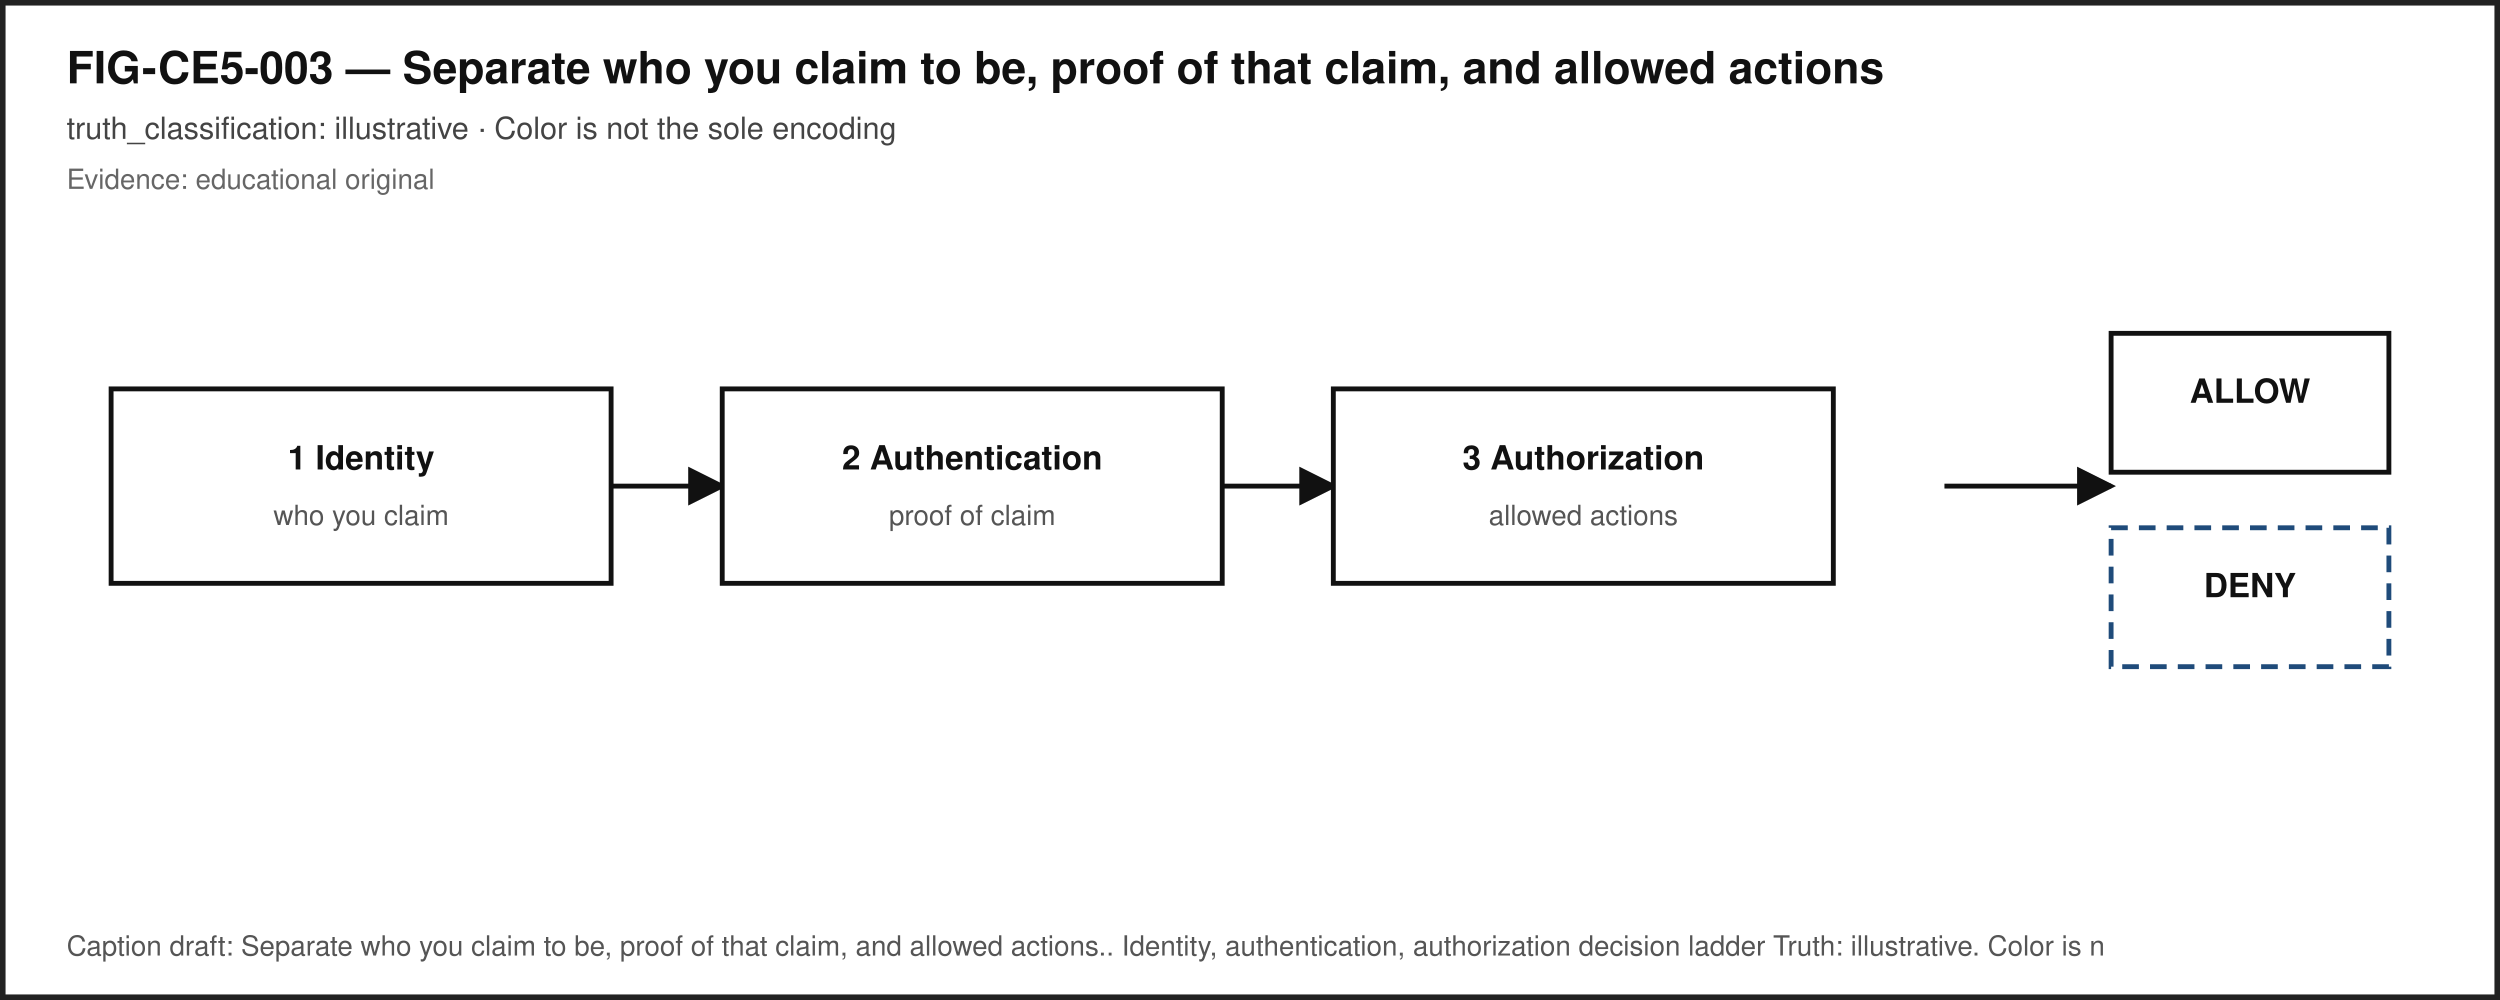
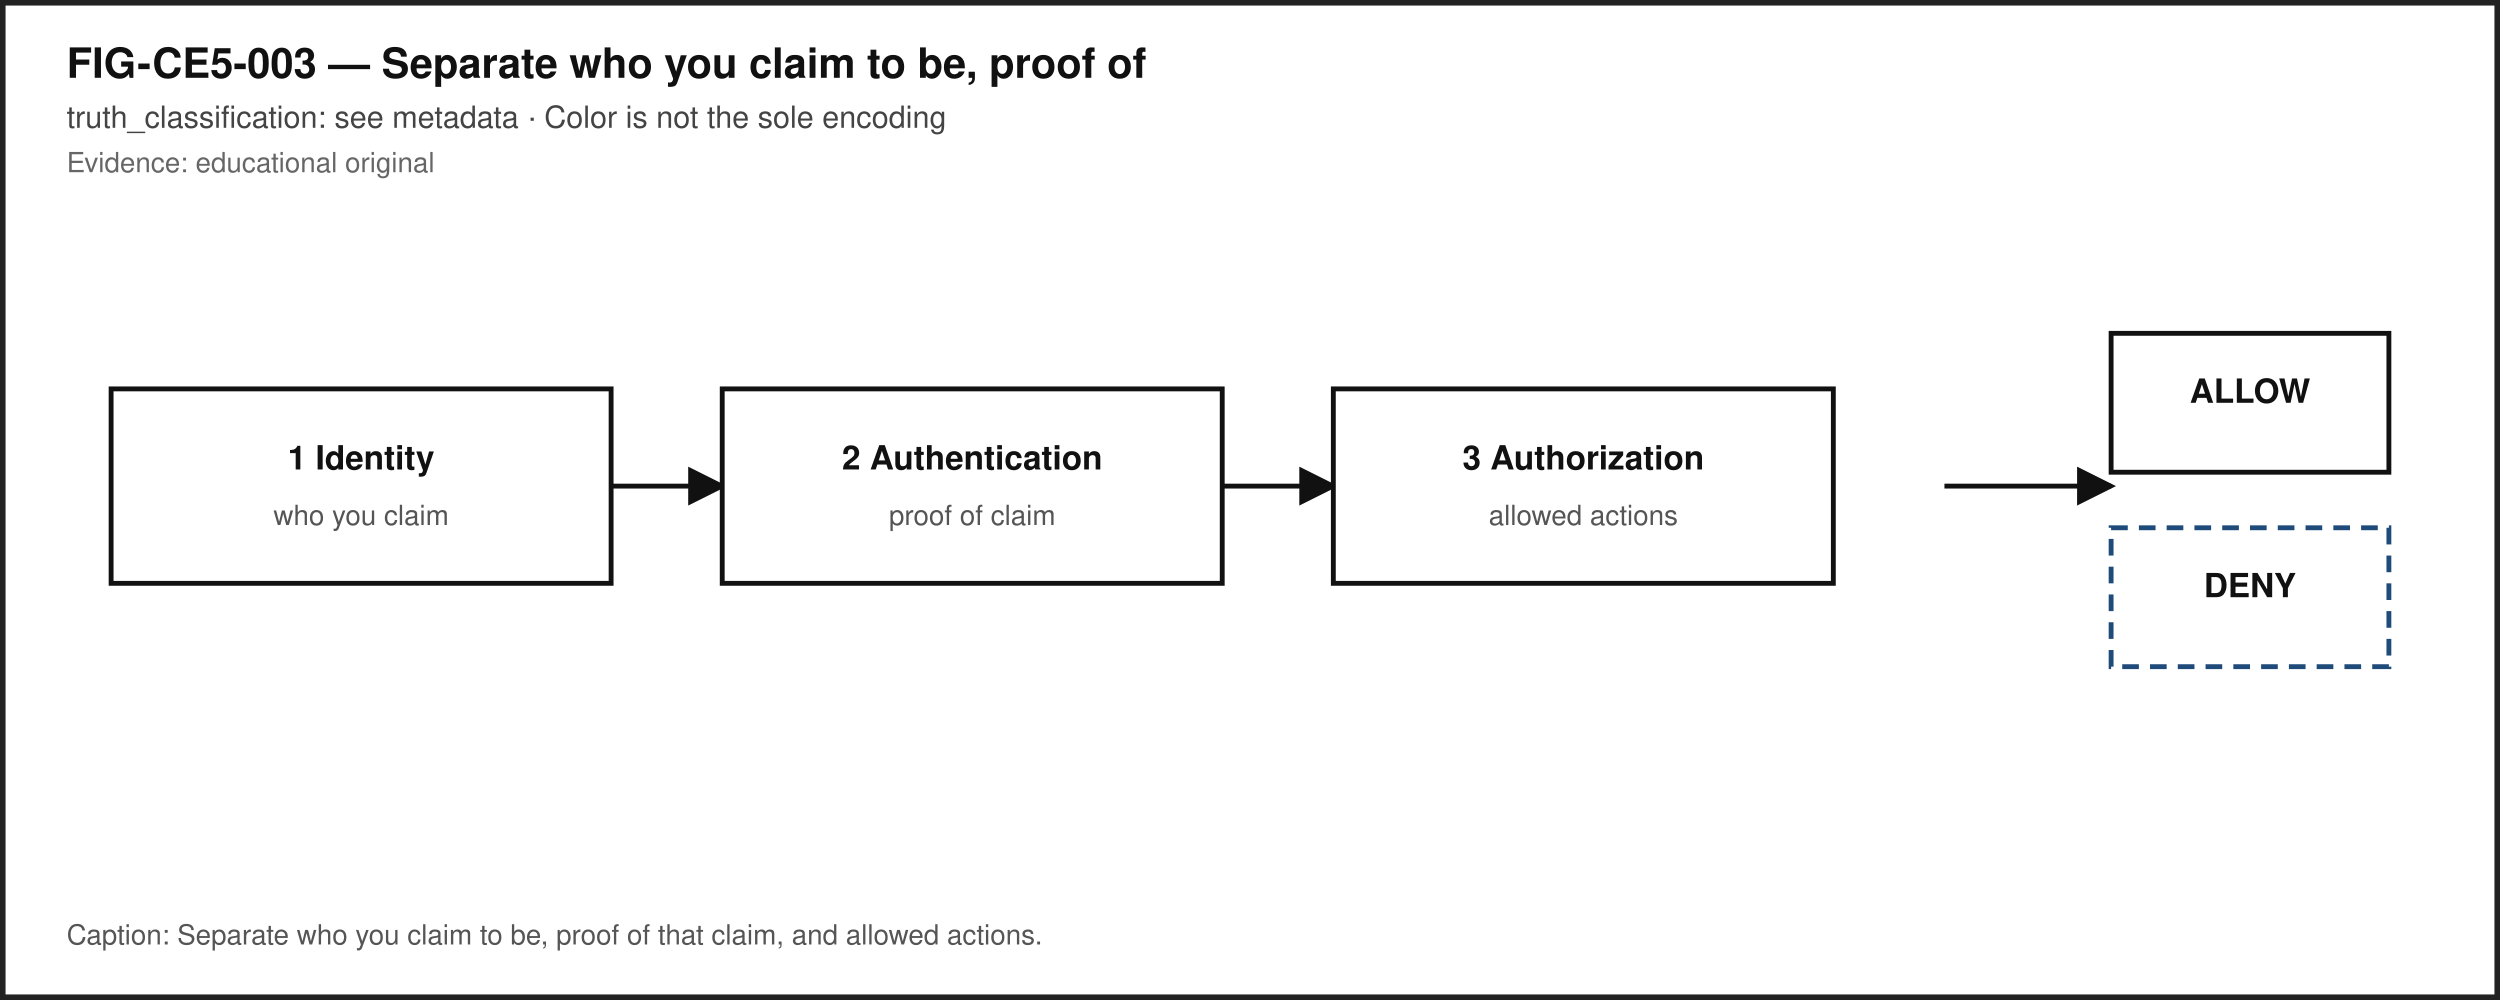
<svg xmlns="http://www.w3.org/2000/svg" width="900" height="360" viewBox="0 0 900 360" role="img" aria-labelledby="FIG-CE5-003-title FIG-CE5-003-desc" data-figure-id="FIG-CE5-003" data-truth-classification="illustrative" data-template="tmpl-ecosystem-system-map" data-qualification="">
  <rect width="900" height="360" fill="#ffffff" />
  <rect x="1" y="1" width="898" height="358" fill="none" stroke="#222222" stroke-width="2" />
-   <text x="24" y="30" font-family="Helvetica,Arial,sans-serif" font-size="16" font-weight="bold" fill="#111111">FIG-CE5-003 — Separate who you claim to be, proof of that claim, and allowed actions</text>
-   <text x="24" y="50" font-family="Helvetica,Arial,sans-serif" font-size="11" fill="#444444">truth_classification: illustrative · Color is not the sole encoding</text>
-   <text x="24" y="68" font-family="Helvetica,Arial,sans-serif" font-size="10" fill="#666666">Evidence: educational original</text>
  <defs>
    <marker id="arr" markerWidth="8" markerHeight="8" refX="7" refY="4" orient="auto">
      <path d="M0,0 L8,4 L0,8 Z" fill="#111111" />
    </marker>
  </defs>
+   <text x="24" y="28" font-family="Helvetica,Arial,sans-serif" font-size="15" fill="#111111" font-weight="bold">FIG-CE5-003 — Separate who you claim to be, proof of</text>
+   <text x="24" y="46" font-family="Helvetica,Arial,sans-serif" font-size="11" fill="#444444">truth_classification: see metadata · Color is not the sole encoding</text>
+   <text x="24" y="62" font-family="Helvetica,Arial,sans-serif" font-size="10" fill="#666666">Evidence: educational original</text>
+   <text x="24" y="340" font-family="Helvetica,Arial,sans-serif" font-size="10" fill="#555555">Caption: Separate who you claim to be, proof of that claim, and allowed actions.</text>
  <rect x="40" y="140" width="180" height="70" fill="#ffffff" stroke="#111111" stroke-width="1.75" />
  <text x="130.0" y="169.0" text-anchor="middle" font-family="Helvetica,Arial,sans-serif" font-size="12" font-weight="bold" fill="#111111">1 Identity</text>
  <text x="130.0" y="189.0" text-anchor="middle" font-family="Helvetica,Arial,sans-serif" font-size="10" fill="#555555">who you claim</text>
  <line x1="220" y1="175" x2="260" y2="175" stroke="#111111" stroke-width="1.75" marker-end="url(#arr)" />
  <rect x="260" y="140" width="180" height="70" fill="#ffffff" stroke="#111111" stroke-width="1.75" />
  <text x="350.0" y="169.0" text-anchor="middle" font-family="Helvetica,Arial,sans-serif" font-size="12" font-weight="bold" fill="#111111">2 Authentication</text>
  <text x="350.0" y="189.0" text-anchor="middle" font-family="Helvetica,Arial,sans-serif" font-size="10" fill="#555555">proof of claim</text>
  <line x1="440" y1="175" x2="480" y2="175" stroke="#111111" stroke-width="1.75" marker-end="url(#arr)" />
  <rect x="480" y="140" width="180" height="70" fill="#ffffff" stroke="#111111" stroke-width="1.75" />
  <text x="570.0" y="169.0" text-anchor="middle" font-family="Helvetica,Arial,sans-serif" font-size="12" font-weight="bold" fill="#111111">3 Authorization</text>
  <text x="570.0" y="189.0" text-anchor="middle" font-family="Helvetica,Arial,sans-serif" font-size="10" fill="#555555">allowed actions</text>
  <line x1="700" y1="175" x2="760" y2="175" stroke="#111111" stroke-width="1.75" marker-end="url(#arr)" />
  <rect x="760" y="120" width="100" height="50" fill="#ffffff" stroke="#111111" stroke-width="1.75" />
  <text x="810.0" y="145.0" text-anchor="middle" font-family="Helvetica,Arial,sans-serif" font-size="12" font-weight="bold" fill="#111111">ALLOW</text>
  <rect x="760" y="190" width="100" height="50" fill="#ffffff" stroke="#1F4B7A" stroke-width="1.75" stroke-dasharray="6 4" />
  <text x="810.0" y="215.0" text-anchor="middle" font-family="Helvetica,Arial,sans-serif" font-size="12" font-weight="bold" fill="#111111">DENY</text>
-   <text x="24" y="344" font-family="Helvetica,Arial,sans-serif" font-size="10" fill="#555555">Caption draft: Separate who you claim to be, proof of that claim, and allowed actions.. Identity, authentication, authorization decision ladder Truth: illustrative. Color is n</text>
</svg>
